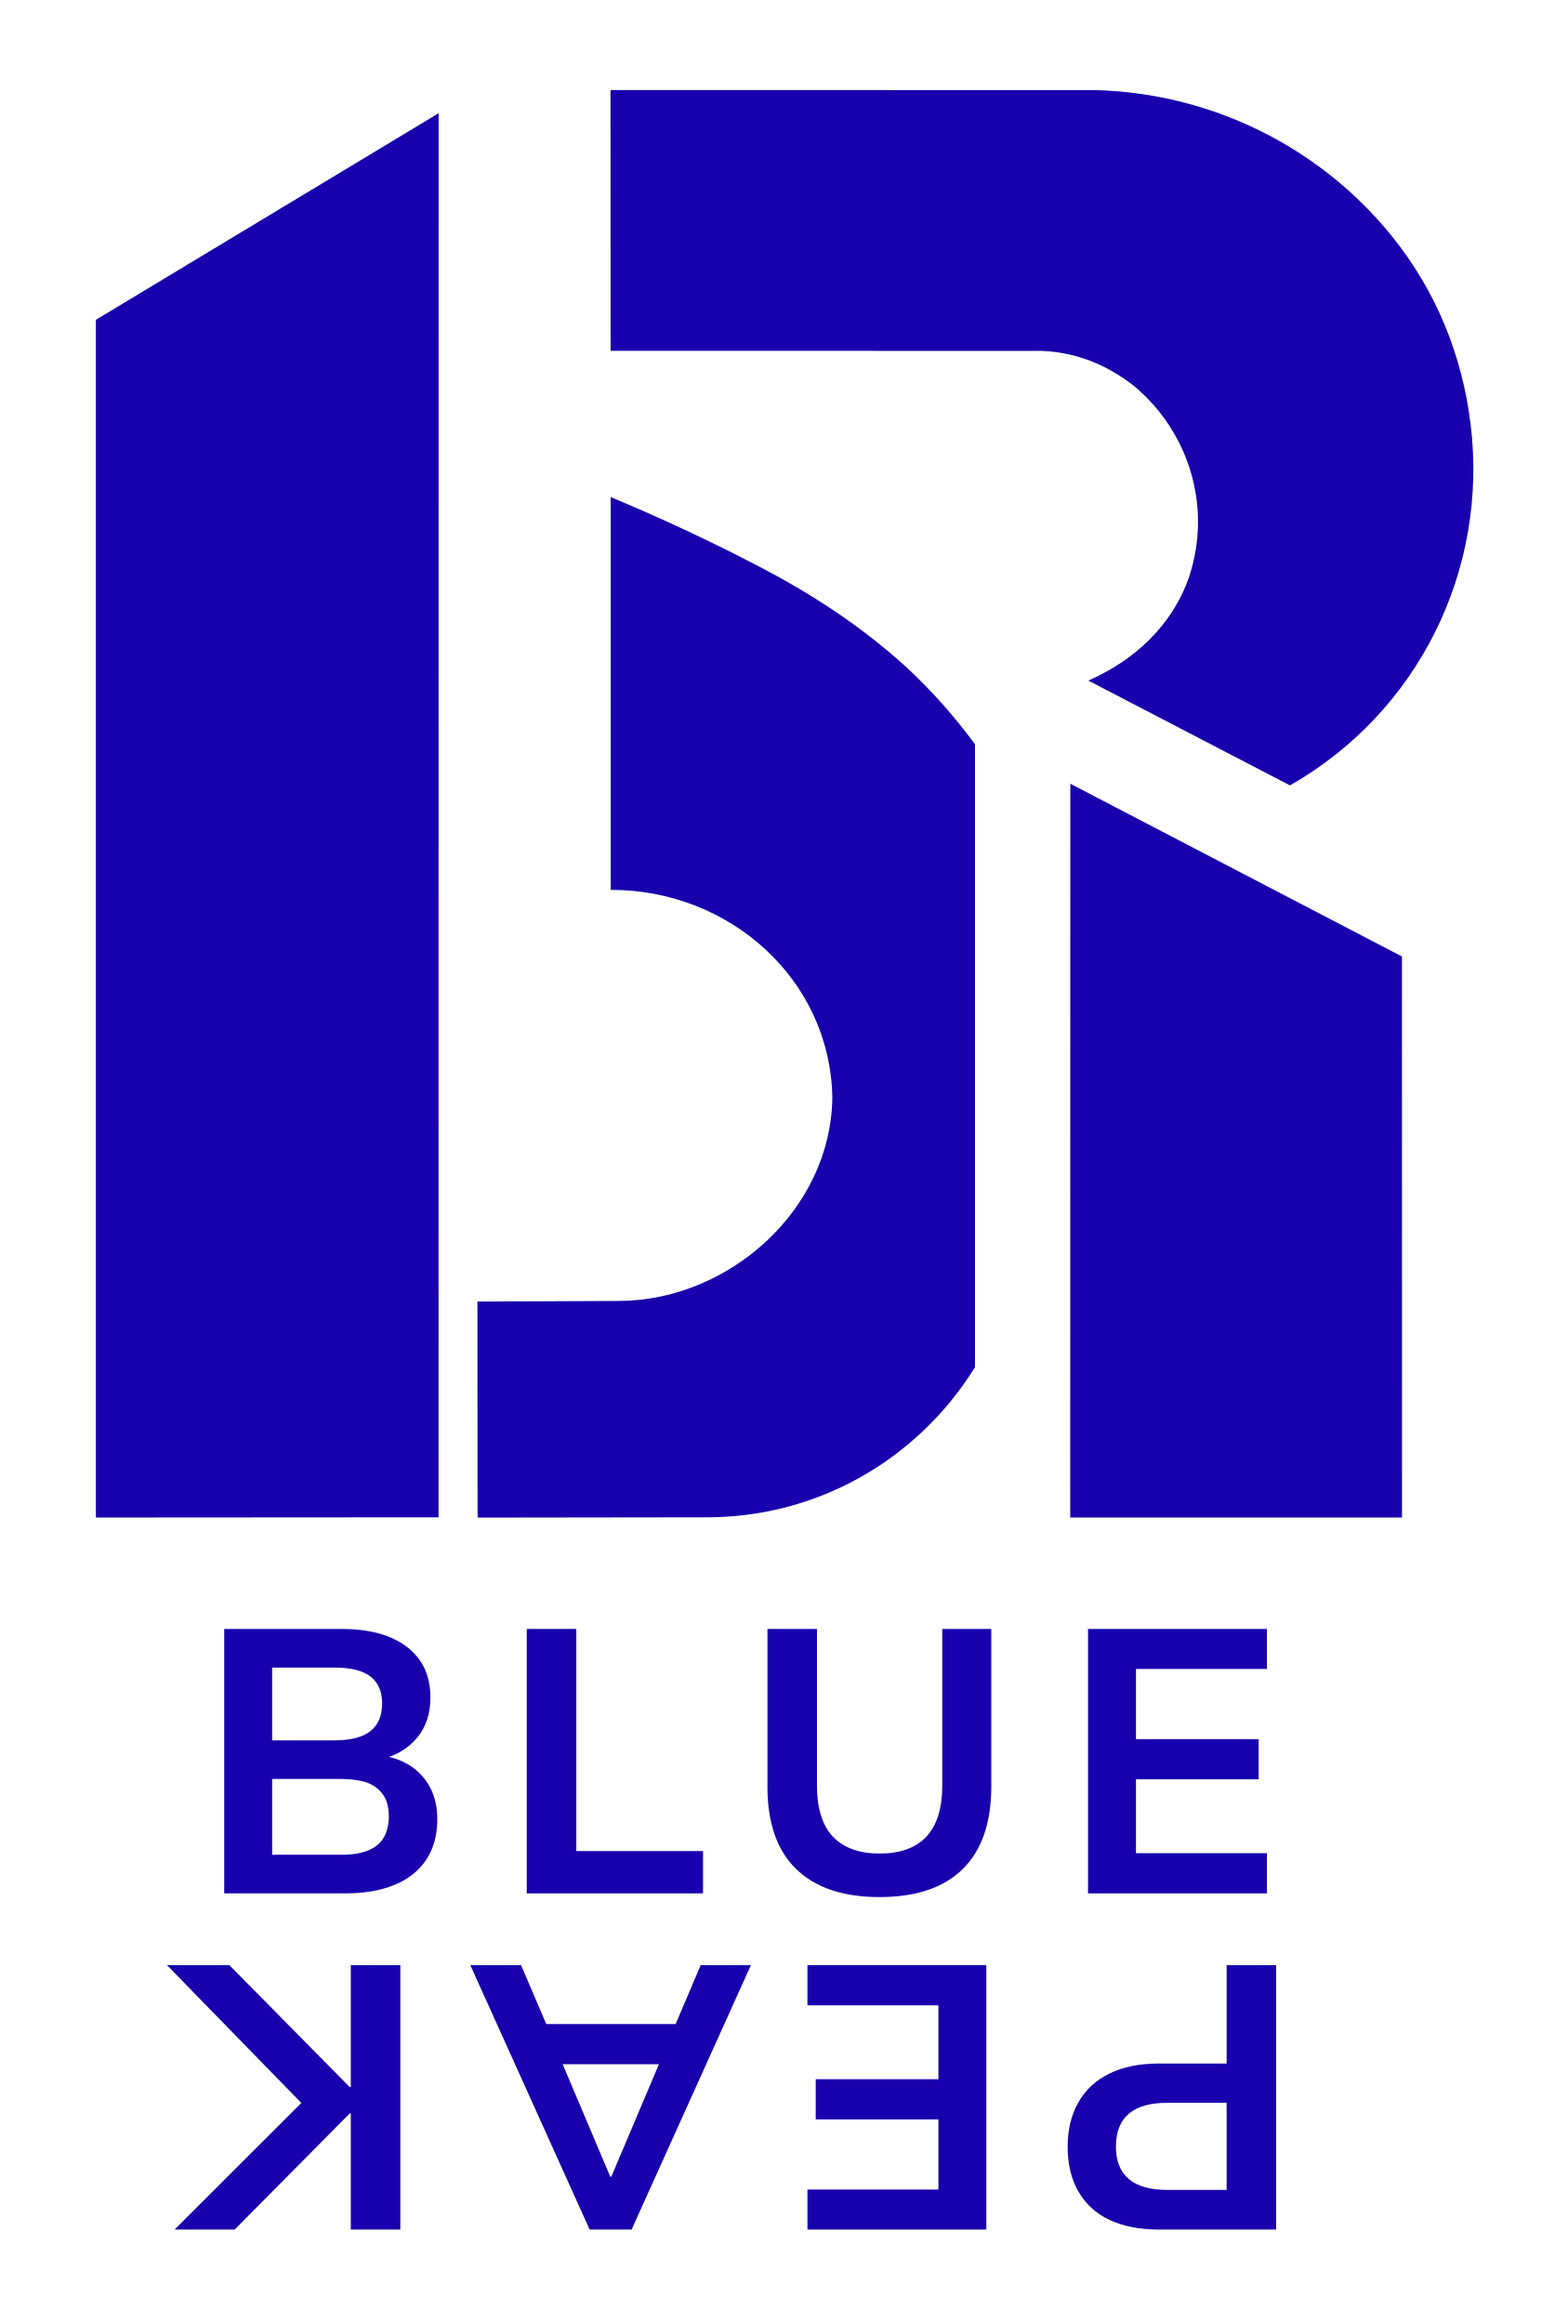
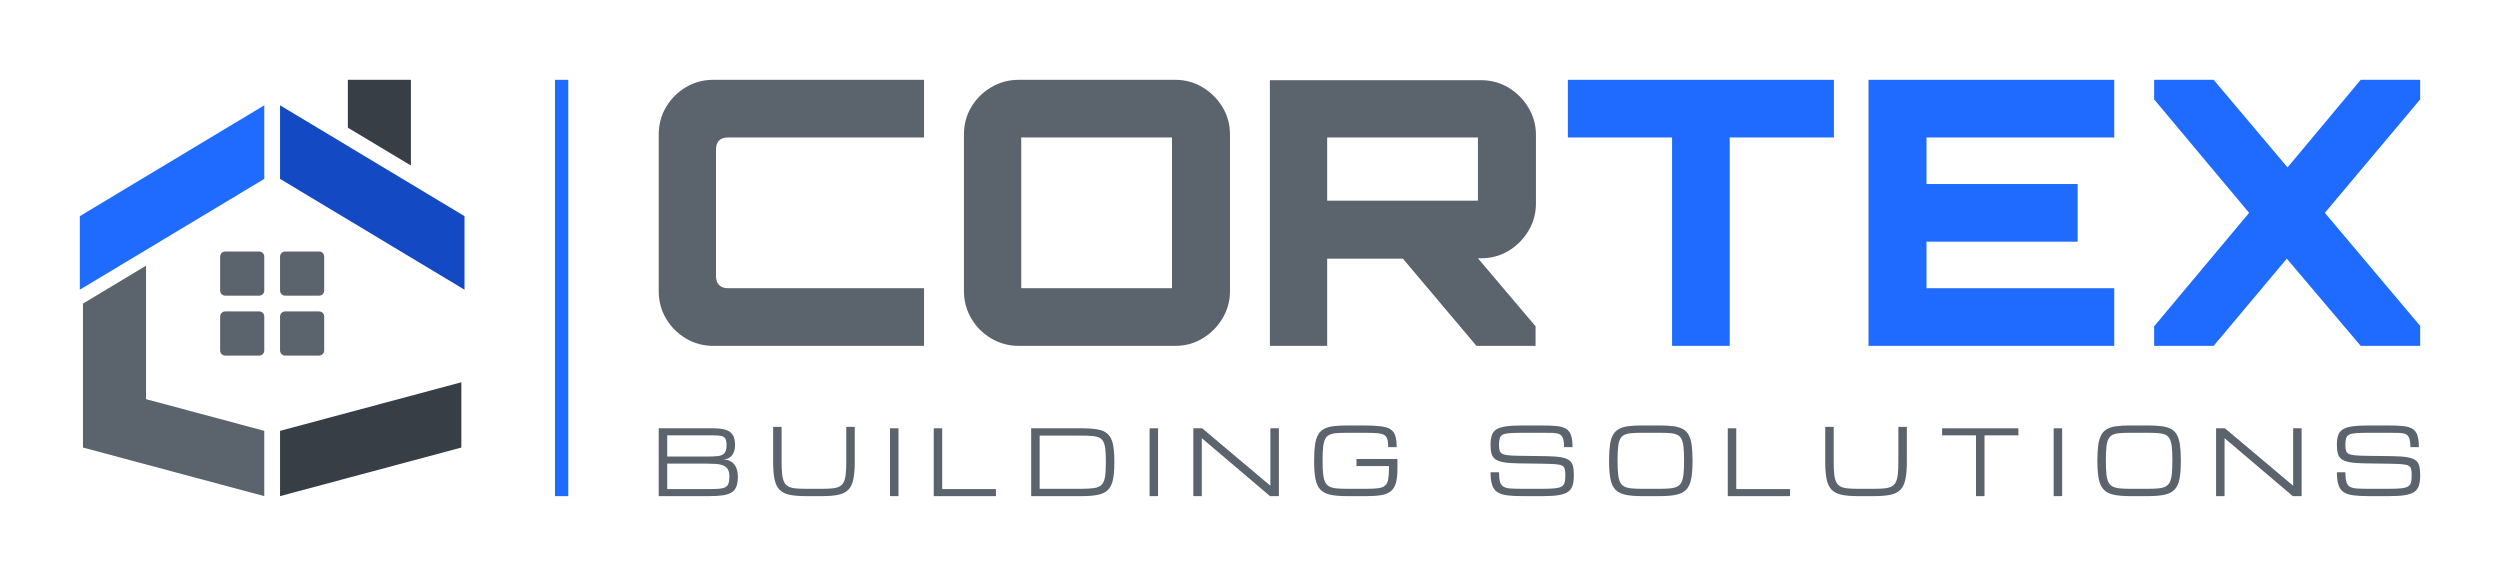
- <svg xmlns="http://www.w3.org/2000/svg" viewBox="104 44 139 206">
-   <path fill="#1800AD" d="M 112.5 178.516 L 112.5 72.348 L 142.887 54.035 L 142.879 178.496 Z M 112.5 178.516" />
-   <path fill="#1800AD" d="M 200.484 104.328 C 204.504 102.559 207.91 99.508 209.422 95.117 C 211.445 88.996 209.469 82.352 204.555 78.23 C 202.16 76.348 199.473 75.238 196.363 75.102 L 158.133 75.098 L 158.121 51.98 L 201.062 51.988 C 211.363 52.234 221.059 57.027 227.469 65.027 C 231.328 69.844 233.609 75.461 234.367 81.535 C 235.984 94.539 229.703 107.164 218.359 113.617 Z M 200.484 104.328" />
-   <path fill="#1800AD" d="M 146.34 178.523 L 146.324 159.371 L 158.918 159.316 C 168.508 159.273 177.668 151.348 177.789 141.273 C 177.598 130.75 168.602 122.848 158.141 122.879 L 158.141 88.059 C 162.625 89.938 166.828 91.891 171.066 94.098 C 175.941 96.617 180.387 99.516 184.43 103.211 C 186.68 105.309 188.617 107.512 190.434 109.969 L 190.434 165.195 C 185.238 173.547 176.238 178.578 166.41 178.496 L 146.344 178.523 Z M 146.34 178.523" />
-   <path fill="#1800AD" d="M 228.293 178.516 L 198.879 178.516 L 198.887 113.469 L 228.289 128.785 Z M 228.293 178.516" />
-   <path fill="#1800AD" transform="translate(121.049 211.829)" d="M 2.828 0 L 2.828 -23.438 L 13.203 -23.438 C 15.703 -23.438 17.645 -22.906 19.031 -21.844 C 20.414 -20.781 21.109 -19.285 21.109 -17.359 C 21.109 -15.941 20.723 -14.766 19.953 -13.828 C 19.191 -12.898 18.18 -12.27 16.922 -11.938 L 16.922 -12.203 C 17.879 -12.047 18.719 -11.723 19.438 -11.234 C 20.156 -10.742 20.711 -10.109 21.109 -9.328 C 21.516 -8.555 21.719 -7.629 21.719 -6.547 C 21.719 -5.172 21.395 -3.988 20.75 -3 C 20.102 -2.02 19.172 -1.273 17.953 -0.766 C 16.734 -0.254 15.27 0 13.562 0 Z M 7.078 -3.422 L 13.172 -3.422 C 13.742 -3.422 14.254 -3.461 14.703 -3.547 C 15.16 -3.641 15.562 -3.773 15.906 -3.953 C 16.25 -4.129 16.531 -4.352 16.75 -4.625 C 16.977 -4.906 17.145 -5.227 17.25 -5.594 C 17.363 -5.969 17.422 -6.363 17.422 -6.781 C 17.422 -7.27 17.363 -7.691 17.25 -8.047 C 17.145 -8.398 16.973 -8.707 16.734 -8.969 C 16.504 -9.238 16.223 -9.461 15.891 -9.641 C 15.555 -9.816 15.156 -9.941 14.688 -10.016 C 14.227 -10.098 13.723 -10.141 13.172 -10.141 L 7.078 -10.141 Z M 7.078 -13.562 L 12.609 -13.562 C 14.023 -13.562 15.082 -13.832 15.781 -14.375 C 16.477 -14.914 16.828 -15.734 16.828 -16.828 C 16.828 -17.891 16.484 -18.688 15.797 -19.219 C 15.109 -19.75 14.047 -20.016 12.609 -20.016 L 7.078 -20.016 Z M 7.078 -13.562" />
-   <path fill="#1800AD" transform="translate(147.872 211.829)" d="M 2.828 0 L 2.828 -23.438 L 7.219 -23.438 L 7.219 -3.75 L 18.453 -3.75 L 18.453 0 Z M 2.828 0" />
-   <path fill="#1800AD" transform="translate(169.443 211.829)" d="M 12.531 0.328 C 9.32 0.328 6.863 -0.492 5.156 -2.141 C 3.445 -3.797 2.594 -6.238 2.594 -9.469 L 2.594 -23.438 L 6.984 -23.438 L 6.984 -9.578 C 6.984 -7.535 7.457 -6.016 8.406 -5.016 C 9.363 -4.023 10.738 -3.531 12.531 -3.531 C 14.352 -3.531 15.734 -4.023 16.672 -5.016 C 17.617 -6.016 18.094 -7.535 18.094 -9.578 L 18.094 -23.438 L 22.438 -23.438 L 22.438 -9.469 C 22.438 -6.258 21.594 -3.82 19.906 -2.156 C 18.227 -0.5 15.77 0.328 12.531 0.328 Z M 12.531 0.328" />
-   <path fill="#1800AD" transform="translate(197.629 211.829)" d="M 2.828 0 L 2.828 -23.438 L 18.688 -23.438 L 18.688 -19.891 L 7.078 -19.891 L 7.078 -13.672 L 17.953 -13.672 L 17.953 -10.109 L 7.078 -10.109 L 7.078 -3.562 L 18.688 -3.562 L 18.688 0 Z M 2.828 0" />
-   <path fill="#1800AD" transform="translate(219.963 218.192)" d="M -2.828 0 L -2.828 23.438 L -13.203 23.438 C -14.93 23.438 -16.398 23.148 -17.609 22.578 C -18.816 22.004 -19.734 21.164 -20.359 20.062 C -20.992 18.969 -21.312 17.645 -21.312 16.094 C -21.312 14.582 -20.992 13.27 -20.359 12.156 C -19.734 11.051 -18.816 10.203 -17.609 9.609 C -16.398 9.016 -14.93 8.719 -13.203 8.719 L -7.219 8.719 L -7.219 0 Z M -7.219 12.203 L -12.5 12.203 C -13.988 12.203 -15.113 12.52 -15.875 13.156 C -16.645 13.801 -17.031 14.781 -17.031 16.094 C -17.031 17.375 -16.645 18.332 -15.875 18.969 C -15.113 19.602 -13.988 19.922 -12.5 19.922 L -7.219 19.922 Z M -7.219 12.203" />
-   <path fill="#1800AD" transform="translate(194.270 218.192)" d="M -2.828 0 L -2.828 23.438 L -18.688 23.438 L -18.688 19.891 L -7.078 19.891 L -7.078 13.672 L -17.953 13.672 L -17.953 10.109 L -7.078 10.109 L -7.078 3.562 L -18.688 3.562 L -18.688 0 Z M -2.828 0" />
-   <path fill="#1800AD" transform="translate(170.837 218.192)" d="M -0.266 0 L -10.844 23.438 L -14.562 23.438 L -25.141 0 L -20.641 0 L -17.828 6.578 L -19.688 5.219 L -5.656 5.219 L -7.516 6.578 L -4.719 0 Z M -12.641 18.75 L -7.984 7.75 L -7.109 8.781 L -18.219 8.781 L -17.391 7.75 L -12.734 18.75 Z M -12.641 18.75" />
-   <path fill="#1800AD" transform="translate(142.319 218.192)" d="M -2.828 0 L -2.828 23.438 L -7.219 23.438 L -7.219 13.141 L -7.312 13.141 L -17.516 23.438 L -22.844 23.438 L -10.469 11.078 L -10.672 13.172 L -23.516 0 L -17.984 0 L -7.312 10.812 L -7.219 10.812 L -7.219 0 Z M -2.828 0" />
+ <svg xmlns="http://www.w3.org/2000/svg" viewBox="-30.000 -30.000 939.679 216.480" width="3759" height="866">
+   <path fill="#1449C4" d="M144.596,51.239 L75.261,9.578 L75.261,37.233 L144.596,78.893Z" />
+   <path fill="#383E46" d="M143.411,113.679 L75.261,131.940 L75.261,156.480 L143.411,138.219Z" />
+   <path fill="#383E46" d="M124.447,0.000 L100.743,0.000 L100.743,17.976 L124.447,32.219Z" />
+   <path fill="#1F6BFF" d="M0.000,51.239 L0.000,78.893 L69.335,37.233 L69.335,9.578Z" />
+   <path fill="#5B636D" d="M24.889,120.030 L24.889,69.864 L22.519,71.288 L20.149,72.713 L17.778,74.137 L15.408,75.561 L13.037,76.986 L10.667,78.410 L8.296,79.834 L5.926,81.259 L3.556,82.683 L1.185,84.107 L1.185,138.219 L69.335,156.480 L69.335,131.940Z" />
+   <path fill="#5B636D" d="M67.439,64.537 L54.638,64.537 L54.148,64.601 L53.690,64.791 L53.297,65.092 L52.996,65.485 L52.807,65.942 L52.742,66.433 L52.742,79.233 L52.807,79.724 L52.996,80.182 L53.297,80.574 L53.690,80.876 L54.148,81.065 L54.638,81.130 L67.439,81.130 L67.929,81.065 L68.387,80.876 L68.780,80.574 L69.081,80.182 L69.270,79.724 L69.335,79.233 L69.335,66.433 L69.270,65.942 L69.081,65.485 L68.780,65.092 L68.387,64.791 L67.929,64.601Z" />
+   <path fill="#5B636D" d="M67.439,87.056 L54.638,87.056 L54.148,87.120 L53.690,87.310 L53.297,87.611 L52.996,88.004 L52.807,88.461 L52.742,88.952 L52.742,101.752 L52.807,102.243 L52.996,102.701 L53.297,103.093 L53.690,103.395 L54.148,103.584 L54.638,103.649 L67.439,103.649 L67.929,103.584 L68.387,103.395 L68.780,103.093 L69.081,102.701 L69.270,102.243 L69.335,101.752 L69.335,88.952 L69.270,88.461 L69.081,88.004 L68.780,87.611 L68.387,87.310 L67.929,87.120Z" />
+   <path fill="#5B636D" d="M89.958,64.537 L77.157,64.537 L76.667,64.601 L76.209,64.791 L75.817,65.092 L75.515,65.485 L75.326,65.942 L75.261,66.433 L75.261,79.233 L75.326,79.724 L75.515,80.182 L75.817,80.574 L76.209,80.876 L76.667,81.065 L77.157,81.130 L89.958,81.130 L90.449,81.065 L90.906,80.876 L91.299,80.574 L91.600,80.182 L91.789,79.724 L91.854,79.233 L91.854,66.433 L91.789,65.942 L91.600,65.485 L91.299,65.092 L90.906,64.791 L90.449,64.601Z" />
+   <path fill="#5B636D" d="M89.958,87.056 L77.157,87.056 L76.667,87.120 L76.209,87.310 L75.817,87.611 L75.515,88.004 L75.326,88.461 L75.261,88.952 L75.261,101.752 L75.326,102.243 L75.515,102.701 L75.817,103.093 L76.209,103.395 L76.667,103.584 L77.157,103.649 L89.958,103.649 L90.449,103.584 L90.906,103.395 L91.299,103.093 L91.600,102.701 L91.789,102.243 L91.854,101.752 L91.854,88.952 L91.789,88.461 L91.600,88.004 L91.299,87.611 L90.906,87.310 L90.449,87.120Z" />
+   <rect x="178.596" y="0.000" width="5.000" height="156.480" fill="#1F6BFF" />
+   <path transform="translate(217.596,0.000)" fill="#5B636D" d="M20.556 100.0Q14.861 100.0 10.208 97.222Q5.556 94.444 2.778 89.792Q0.0 85.139 0.0 79.444V20.556Q0.0 14.861 2.778 10.208Q5.556 5.556 10.208 2.778Q14.861 0.0 20.556 0.0H99.722V21.667H26.111Q23.889 21.667 22.708 22.778Q21.528 23.889 21.528 26.25V73.75Q21.528 75.972 22.708 77.153Q23.889 78.333 26.111 78.333H99.722V100.0Z" />
+   <path transform="translate(332.318,0.000)" fill="#5B636D" d="M20.556 100.0Q15.0 100.0 10.278 97.222Q5.556 94.444 2.778 89.722Q0.0 85.0 0.0 79.444V20.556Q0.0 14.861 2.778 10.208Q5.556 5.556 10.278 2.778Q15.0 0.0 20.556 0.0H79.444Q85.0 0.0 89.653 2.778Q94.306 5.556 97.153 10.208Q100.0 14.861 100.0 20.556V79.444Q100.0 85.0 97.153 89.722Q94.306 94.444 89.653 97.222Q85.0 100.0 79.444 100.0ZM21.528 78.333H78.194V21.667H21.528Z" />
+   <path transform="translate(447.318,0.139)" fill="#5B636D" d="M77.639 99.861 50.0 67.083H21.528V99.861H0.0V0.0H79.306Q85.0 0.0 89.653 2.778Q94.306 5.556 97.153 10.278Q100.0 15.0 100.0 20.556V46.389Q100.0 51.944 97.153 56.667Q94.306 61.389 89.653 64.167Q85.0 66.944 79.306 66.944H78.194L99.861 92.5V99.861ZM21.528 45.278H78.194V21.528H21.528Z" />
+   <path transform="translate(559.318,0.000)" fill="#1F6BFF" d="M39.167 100.0V21.667H0.0V0.0H100V21.667H60.833V100.0Z" />
+   <path transform="translate(672.318,0.000)" fill="#1F6BFF" d="M0.0 100.0V0.0H92.361V21.667H21.806V39.167H78.611V60.833H21.806V78.333H92.361V100.0Z" />
+   <path transform="translate(779.679,0.000)" fill="#1F6BFF" d="M0.0 100.0V92.639L35.694 50.0L0.0 7.361V0.0H22.361L50.139 32.917L77.639 0.0H100V7.361L64.167 50.0L100 92.5V100.0H77.639L49.861 67.222L22.361 100.0Z" />
+   <path transform="translate(217.596,130.980)" fill="#5B636D" d="M0.0 25.5V0.0H20.32Q23.209 0.0 25.06 0.54Q26.911 1.079 27.799 2.449Q28.688 3.818 28.688 6.325Q28.688 8.583 27.642 10.061Q26.596 11.538 24.438 11.688Q27.26 11.97 28.505 13.705Q29.75 15.439 29.75 18.062Q29.75 20.337 29.227 21.798Q28.704 23.259 27.476 24.064Q26.247 24.869 24.147 25.185Q22.047 25.5 18.909 25.5ZM3.188 10.625H18.046Q20.619 10.625 22.263 10.442Q23.906 10.26 24.703 9.363Q25.5 8.467 25.5 6.325Q25.5 4.648 25.027 3.868Q24.554 3.088 23.425 2.872Q22.296 2.656 20.32 2.656H3.188ZM3.188 22.844H18.909Q21.184 22.844 22.669 22.728Q24.155 22.611 25.01 22.163Q25.865 21.715 26.214 20.744Q26.562 19.772 26.562 18.062Q26.562 16.303 25.907 15.323Q25.251 14.344 24.081 13.912Q22.91 13.48 21.366 13.381Q19.822 13.281 18.046 13.281H3.188Z" />
+   <path transform="translate(260.596,130.449)" fill="#5B636D" d="M12.335 26.031Q8.6 26.031 6.192 25.525Q3.785 25.019 2.432 23.657Q1.079 22.296 0.54 19.739Q0.0 17.183 0.0 13.082V0.0H3.188V13.082Q3.188 15.904 3.387 17.764Q3.586 19.623 4.134 20.735Q4.682 21.848 5.703 22.396Q6.724 22.943 8.351 23.109Q9.978 23.275 12.335 23.275H18.345Q20.719 23.275 22.337 23.109Q23.956 22.943 24.977 22.396Q25.998 21.848 26.546 20.735Q27.094 19.623 27.293 17.764Q27.492 15.904 27.492 13.082V0.0H30.68V13.082Q30.68 17.183 30.14 19.739Q29.601 22.296 28.248 23.657Q26.895 25.019 24.487 25.525Q22.08 26.031 18.345 26.031Z" />
+   <path transform="translate(304.525,130.980)" fill="#5B636D" d="M0.0 25.5V0.0H3.188V25.5Z" />
+   <path transform="translate(320.963,130.980)" fill="#5B636D" d="M0.0 25.5V0.0H3.188V22.844H23.375V25.5Z" />
+   <path transform="translate(357.587,130.980)" fill="#5B636D" d="M0.0 25.5V0.0H18.926Q22.661 0.0 25.068 0.448Q27.476 0.896 28.829 2.183Q30.182 3.47 30.721 5.927Q31.261 8.384 31.261 12.418V13.082Q31.261 16.983 30.721 19.432Q30.182 21.881 28.829 23.201Q27.476 24.521 25.068 25.01Q22.661 25.5 18.926 25.5ZM3.188 22.744H18.926Q21.897 22.744 23.707 22.462Q25.517 22.18 26.463 21.233Q27.409 20.287 27.741 18.345Q28.073 16.402 28.073 13.082V12.418Q28.073 9.662 27.874 7.869Q27.675 6.076 27.135 5.039Q26.596 4.001 25.575 3.511Q24.554 3.021 22.927 2.889Q21.3 2.756 18.926 2.756H3.188Z" />
+   <path transform="translate(402.098,130.980)" fill="#5B636D" d="M0.0 25.5V0.0H3.188V25.5Z" />
+   <path transform="translate(418.535,130.980)" fill="#5B636D" d="M0.0 25.5V0.0H3.32L28.937 21.565H28.97V0.0H32.157V25.5H28.837L3.221 3.752H3.188V25.5Z" />
+   <path transform="translate(463.942,129.917)" fill="#5B636D" d="M0.0 13.613V12.949Q0.0 9.562 0.332 7.263Q0.664 4.964 1.478 3.52Q2.291 2.075 3.694 1.312Q5.097 0.548 7.222 0.274Q9.347 0.0 12.335 0.0H18.577Q22.495 0.0 24.944 0.299Q27.393 0.598 28.712 1.444Q30.032 2.291 30.53 3.91Q31.028 5.528 31.028 8.151H27.841Q27.841 6.176 27.492 5.072Q27.144 3.968 26.181 3.478Q25.218 2.988 23.383 2.872Q21.549 2.756 18.577 2.756H12.335Q9.961 2.756 8.334 2.897Q6.707 3.038 5.686 3.544Q4.665 4.051 4.125 5.146Q3.586 6.242 3.387 8.135Q3.188 10.027 3.188 12.949V13.613Q3.188 16.436 3.387 18.295Q3.586 20.154 4.125 21.267Q4.665 22.379 5.686 22.927Q6.707 23.475 8.334 23.641Q9.961 23.807 12.335 23.807H19.689Q22.429 23.807 24.105 23.583Q25.782 23.358 26.654 22.62Q27.525 21.881 27.824 20.362Q28.123 18.843 28.123 16.253V15.273H15.921V12.617H31.311V16.253Q31.311 19.49 30.763 21.516Q30.215 23.541 28.912 24.645Q27.608 25.749 25.359 26.156Q23.109 26.562 19.689 26.562H12.335Q8.6 26.562 6.192 26.056Q3.785 25.55 2.432 24.188Q1.079 22.827 0.54 20.271Q0.0 17.714 0.0 13.613Z" />
+   <path transform="translate(530.252,129.917)" fill="#5B636D" d="M28.123 18.66Q28.123 17.183 27.891 16.336Q27.658 15.489 26.845 15.083Q26.031 14.676 24.321 14.551Q22.611 14.427 19.64 14.377L10.409 14.244Q6.989 14.194 4.914 13.829Q2.839 13.464 1.776 12.675Q0.714 11.887 0.357 10.559Q0.0 9.23 0.0 7.238Q0.0 5.063 0.49 3.652Q0.979 2.241 2.266 1.444Q3.553 0.647 5.91 0.324Q8.268 0.0 12.003 0.0H19.108Q22.495 0.0 24.753 0.216Q27.011 0.432 28.339 1.212Q29.667 1.992 30.24 3.636Q30.812 5.279 30.812 8.151H27.625Q27.625 5.927 27.202 4.79Q26.778 3.652 25.807 3.237Q24.836 2.822 23.192 2.789Q21.549 2.756 19.108 2.756H12.169Q9.197 2.756 7.413 2.872Q5.628 2.988 4.715 3.403Q3.802 3.818 3.495 4.731Q3.188 5.645 3.188 7.238Q3.188 8.583 3.403 9.396Q3.619 10.21 4.375 10.633Q5.13 11.057 6.707 11.214Q8.284 11.372 11.007 11.405L20.901 11.538Q24.388 11.588 26.471 11.945Q28.555 12.302 29.592 13.099Q30.63 13.896 30.97 15.249Q31.311 16.602 31.311 18.66Q31.311 20.901 30.887 22.42Q30.464 23.939 29.252 24.853Q28.04 25.766 25.749 26.164Q23.458 26.562 19.723 26.562H11.953Q8.55 26.562 6.242 26.264Q3.935 25.965 2.565 25.06Q1.195 24.155 0.598 22.362Q0.0 20.569 0.0 17.581H3.188Q3.188 19.922 3.569 21.2Q3.951 22.479 4.906 23.035Q5.86 23.591 7.579 23.699Q9.297 23.807 11.953 23.807H19.557Q22.528 23.807 24.255 23.616Q25.981 23.425 26.812 22.885Q27.642 22.346 27.882 21.333Q28.123 20.32 28.123 18.66Z" />
+   <path transform="translate(574.813,129.917)" fill="#5B636D" d="M12.335 26.562Q8.6 26.562 6.192 26.056Q3.785 25.55 2.432 24.188Q1.079 22.827 0.54 20.271Q0.0 17.714 0.0 13.613V12.949Q0.0 9.562 0.332 7.263Q0.664 4.964 1.478 3.52Q2.291 2.075 3.694 1.312Q5.097 0.548 7.222 0.274Q9.347 0.0 12.335 0.0H19.025Q22.014 0.0 24.139 0.274Q26.264 0.548 27.667 1.312Q29.069 2.075 29.883 3.52Q30.696 4.964 31.028 7.263Q31.36 9.562 31.36 12.949V13.613Q31.36 17.714 30.821 20.271Q30.281 22.827 28.928 24.188Q27.575 25.55 25.168 26.056Q22.761 26.562 19.025 26.562ZM12.335 23.807H19.025Q21.399 23.807 23.026 23.641Q24.653 23.475 25.674 22.927Q26.695 22.379 27.235 21.267Q27.774 20.154 27.974 18.295Q28.173 16.436 28.173 13.613V12.949Q28.173 10.027 27.974 8.135Q27.774 6.242 27.235 5.146Q26.695 4.051 25.674 3.544Q24.653 3.038 23.026 2.897Q21.399 2.756 19.025 2.756H12.335Q9.961 2.756 8.334 2.897Q6.707 3.038 5.686 3.544Q4.665 4.051 4.125 5.146Q3.586 6.242 3.387 8.135Q3.188 10.027 3.188 12.949V13.613Q3.188 16.436 3.387 18.295Q3.586 20.154 4.125 21.267Q4.665 22.379 5.686 22.927Q6.707 23.475 8.334 23.641Q9.961 23.807 12.335 23.807Z" />
+   <path transform="translate(619.423,130.980)" fill="#5B636D" d="M0.0 25.5V0.0H3.188V22.844H23.375V25.5Z" />
+   <path transform="translate(656.048,130.449)" fill="#5B636D" d="M12.335 26.031Q8.6 26.031 6.192 25.525Q3.785 25.019 2.432 23.657Q1.079 22.296 0.54 19.739Q0.0 17.183 0.0 13.082V0.0H3.188V13.082Q3.188 15.904 3.387 17.764Q3.586 19.623 4.134 20.735Q4.682 21.848 5.703 22.396Q6.724 22.943 8.351 23.109Q9.978 23.275 12.335 23.275H18.345Q20.719 23.275 22.337 23.109Q23.956 22.943 24.977 22.396Q25.998 21.848 26.546 20.735Q27.094 19.623 27.293 17.764Q27.492 15.904 27.492 13.082V0.0H30.68V13.082Q30.68 17.183 30.14 19.739Q29.601 22.296 28.248 23.657Q26.895 25.019 24.487 25.525Q22.08 26.031 18.345 26.031Z" />
+   <path transform="translate(699.977,130.980)" fill="#5B636D" d="M12.75 25.5V2.656H0.0V0.0H28.688V2.656H15.938V25.5Z" />
+   <path transform="translate(741.914,130.980)" fill="#5B636D" d="M0.0 25.5V0.0H3.188V25.5Z" />
+   <path transform="translate(758.352,129.917)" fill="#5B636D" d="M12.335 26.562Q8.6 26.562 6.192 26.056Q3.785 25.55 2.432 24.188Q1.079 22.827 0.54 20.271Q0.0 17.714 0.0 13.613V12.949Q0.0 9.562 0.332 7.263Q0.664 4.964 1.478 3.52Q2.291 2.075 3.694 1.312Q5.097 0.548 7.222 0.274Q9.347 0.0 12.335 0.0H19.025Q22.014 0.0 24.139 0.274Q26.264 0.548 27.667 1.312Q29.069 2.075 29.883 3.52Q30.696 4.964 31.028 7.263Q31.36 9.562 31.36 12.949V13.613Q31.36 17.714 30.821 20.271Q30.281 22.827 28.928 24.188Q27.575 25.55 25.168 26.056Q22.761 26.562 19.025 26.562ZM12.335 23.807H19.025Q21.399 23.807 23.026 23.641Q24.653 23.475 25.674 22.927Q26.695 22.379 27.235 21.267Q27.774 20.154 27.974 18.295Q28.173 16.436 28.173 13.613V12.949Q28.173 10.027 27.974 8.135Q27.774 6.242 27.235 5.146Q26.695 4.051 25.674 3.544Q24.653 3.038 23.026 2.897Q21.399 2.756 19.025 2.756H12.335Q9.961 2.756 8.334 2.897Q6.707 3.038 5.686 3.544Q4.665 4.051 4.125 5.146Q3.586 6.242 3.387 8.135Q3.188 10.027 3.188 12.949V13.613Q3.188 16.436 3.387 18.295Q3.586 20.154 4.125 21.267Q4.665 22.379 5.686 22.927Q6.707 23.475 8.334 23.641Q9.961 23.807 12.335 23.807Z" />
+   <path transform="translate(802.962,130.980)" fill="#5B636D" d="M0.0 25.5V0.0H3.32L28.937 21.565H28.97V0.0H32.157V25.5H28.837L3.221 3.752H3.188V25.5Z" />
+   <path transform="translate(848.369,129.917)" fill="#5B636D" d="M28.123 18.66Q28.123 17.183 27.891 16.336Q27.658 15.489 26.845 15.083Q26.031 14.676 24.321 14.551Q22.611 14.427 19.64 14.377L10.409 14.244Q6.989 14.194 4.914 13.829Q2.839 13.464 1.776 12.675Q0.714 11.887 0.357 10.559Q0.0 9.23 0.0 7.238Q0.0 5.063 0.49 3.652Q0.979 2.241 2.266 1.444Q3.553 0.647 5.91 0.324Q8.268 0.0 12.003 0.0H19.108Q22.495 0.0 24.753 0.216Q27.011 0.432 28.339 1.212Q29.667 1.992 30.24 3.636Q30.812 5.279 30.812 8.151H27.625Q27.625 5.927 27.202 4.79Q26.778 3.652 25.807 3.237Q24.836 2.822 23.192 2.789Q21.549 2.756 19.108 2.756H12.169Q9.197 2.756 7.413 2.872Q5.628 2.988 4.715 3.403Q3.802 3.818 3.495 4.731Q3.188 5.645 3.188 7.238Q3.188 8.583 3.403 9.396Q3.619 10.21 4.375 10.633Q5.13 11.057 6.707 11.214Q8.284 11.372 11.007 11.405L20.901 11.538Q24.388 11.588 26.471 11.945Q28.555 12.302 29.592 13.099Q30.63 13.896 30.97 15.249Q31.311 16.602 31.311 18.66Q31.311 20.901 30.887 22.42Q30.464 23.939 29.252 24.853Q28.04 25.766 25.749 26.164Q23.458 26.562 19.723 26.562H11.953Q8.55 26.562 6.242 26.264Q3.935 25.965 2.565 25.06Q1.195 24.155 0.598 22.362Q0.0 20.569 0.0 17.581H3.188Q3.188 19.922 3.569 21.2Q3.951 22.479 4.906 23.035Q5.86 23.591 7.579 23.699Q9.297 23.807 11.953 23.807H19.557Q22.528 23.807 24.255 23.616Q25.981 23.425 26.812 22.885Q27.642 22.346 27.882 21.333Q28.123 20.32 28.123 18.66Z" />
</svg>
